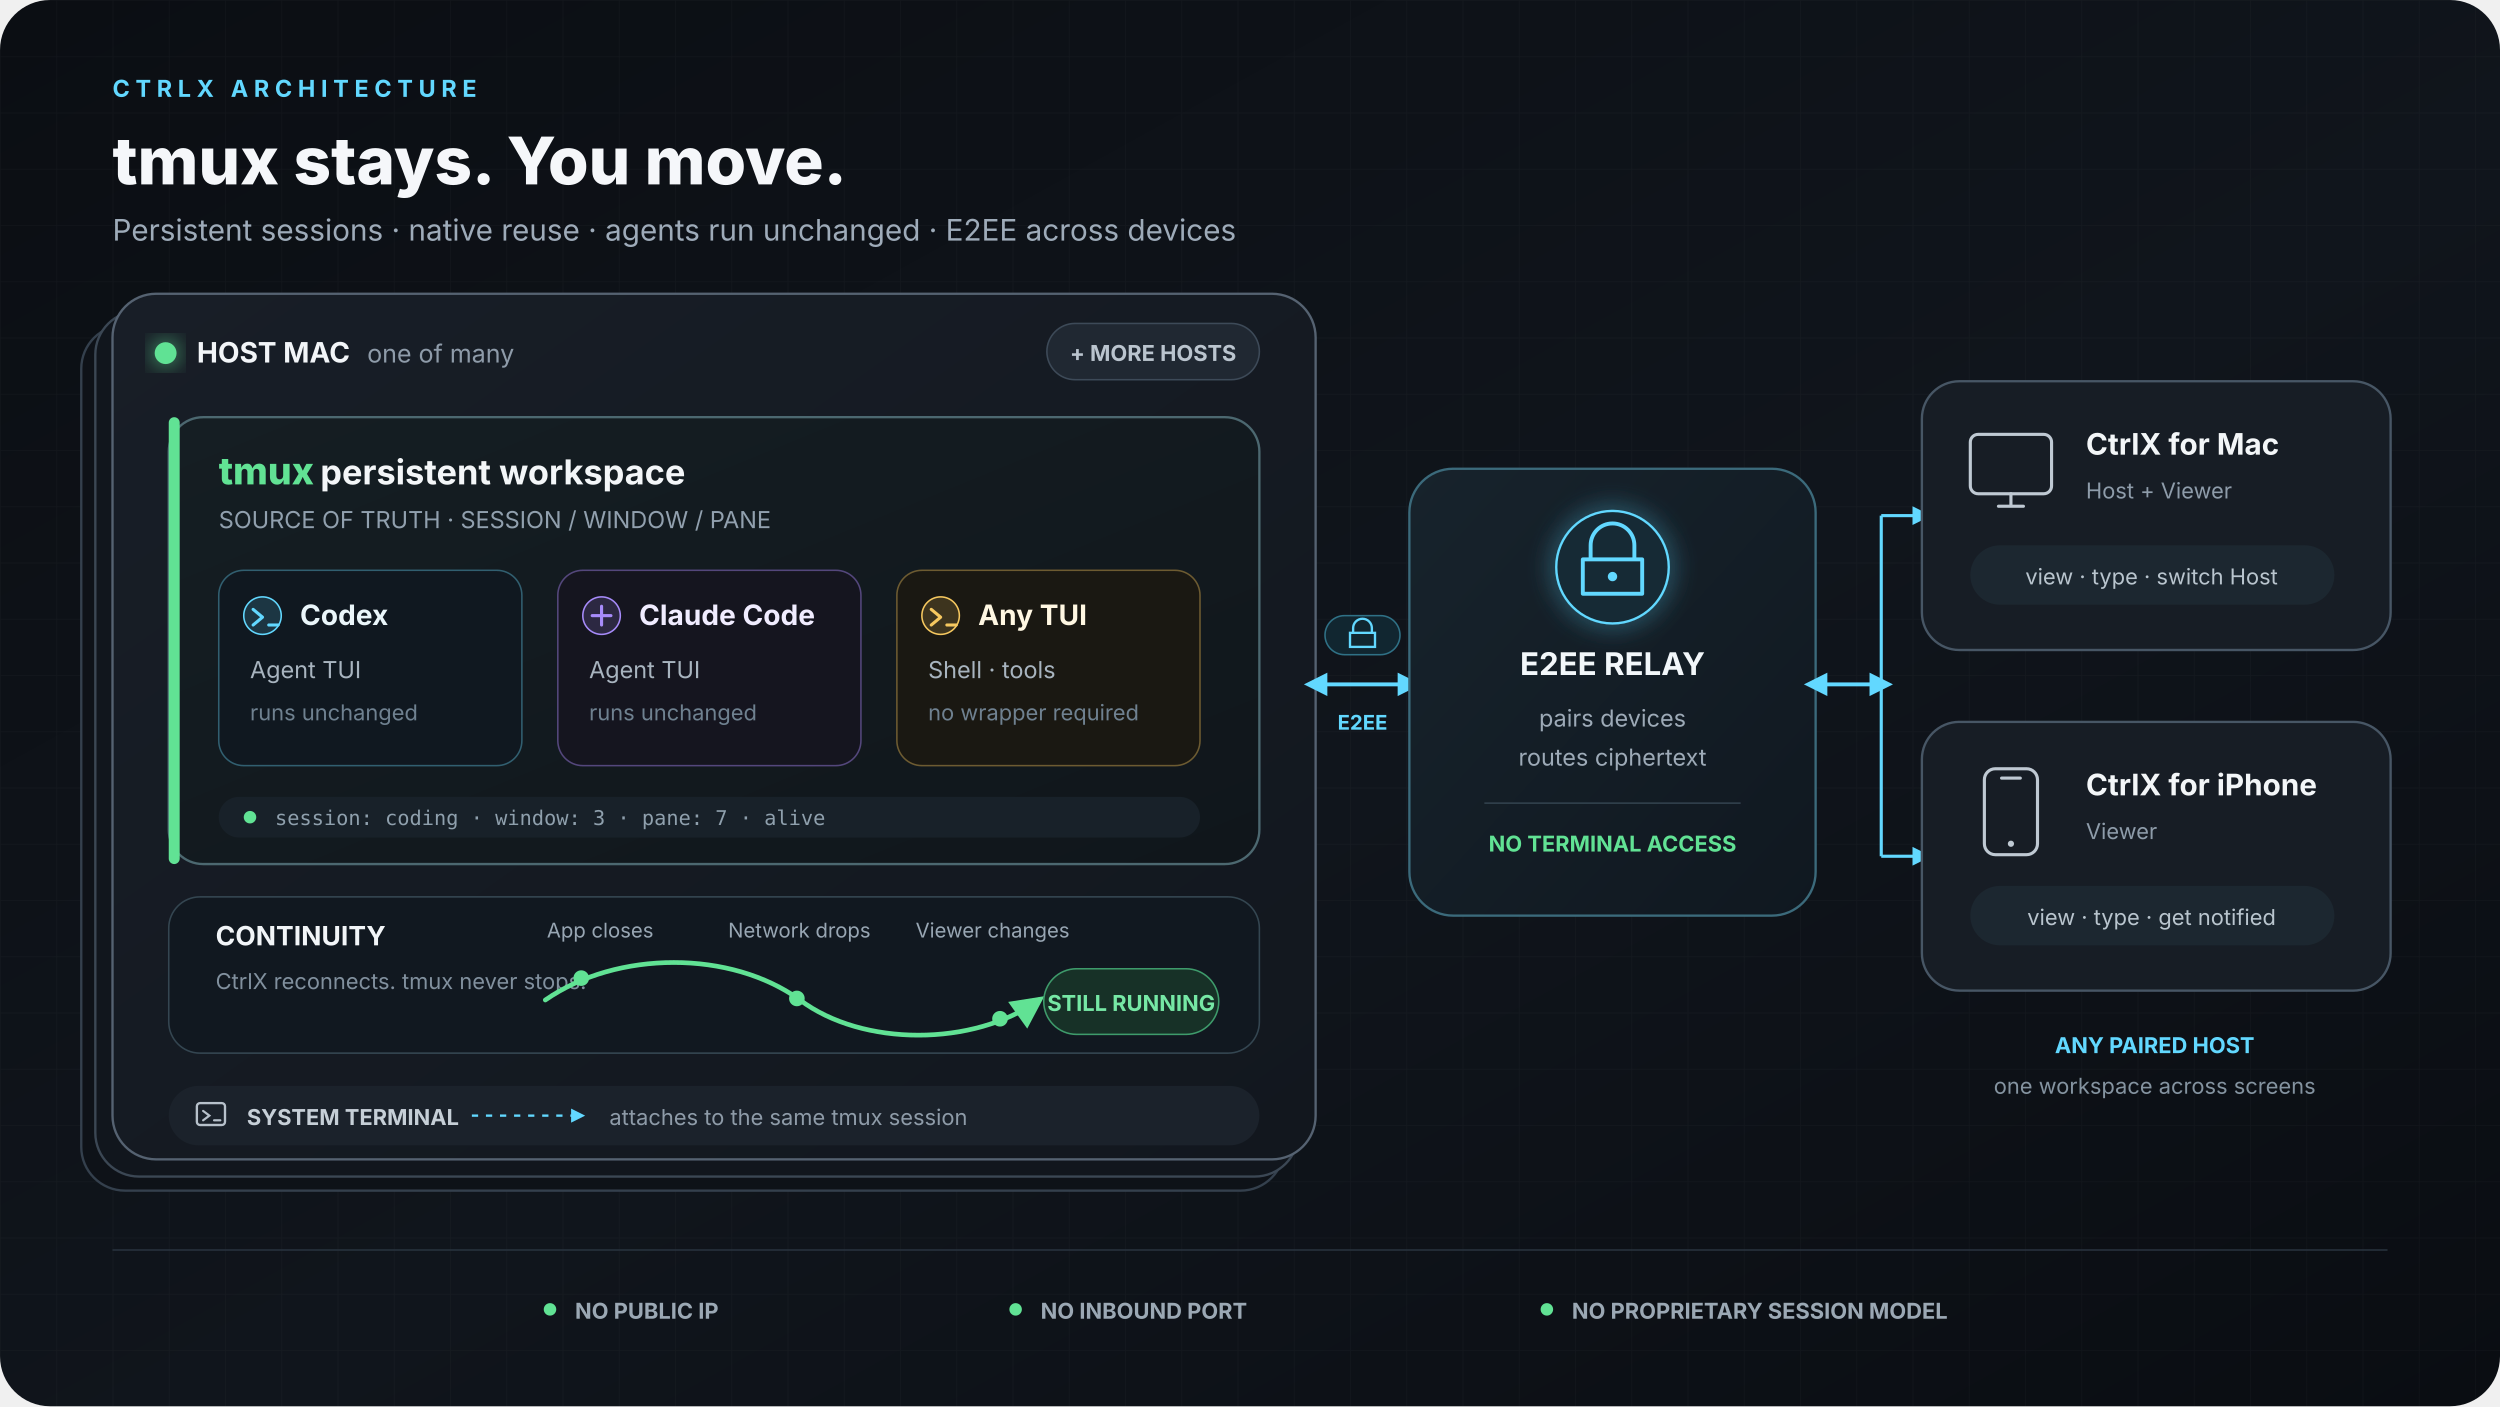
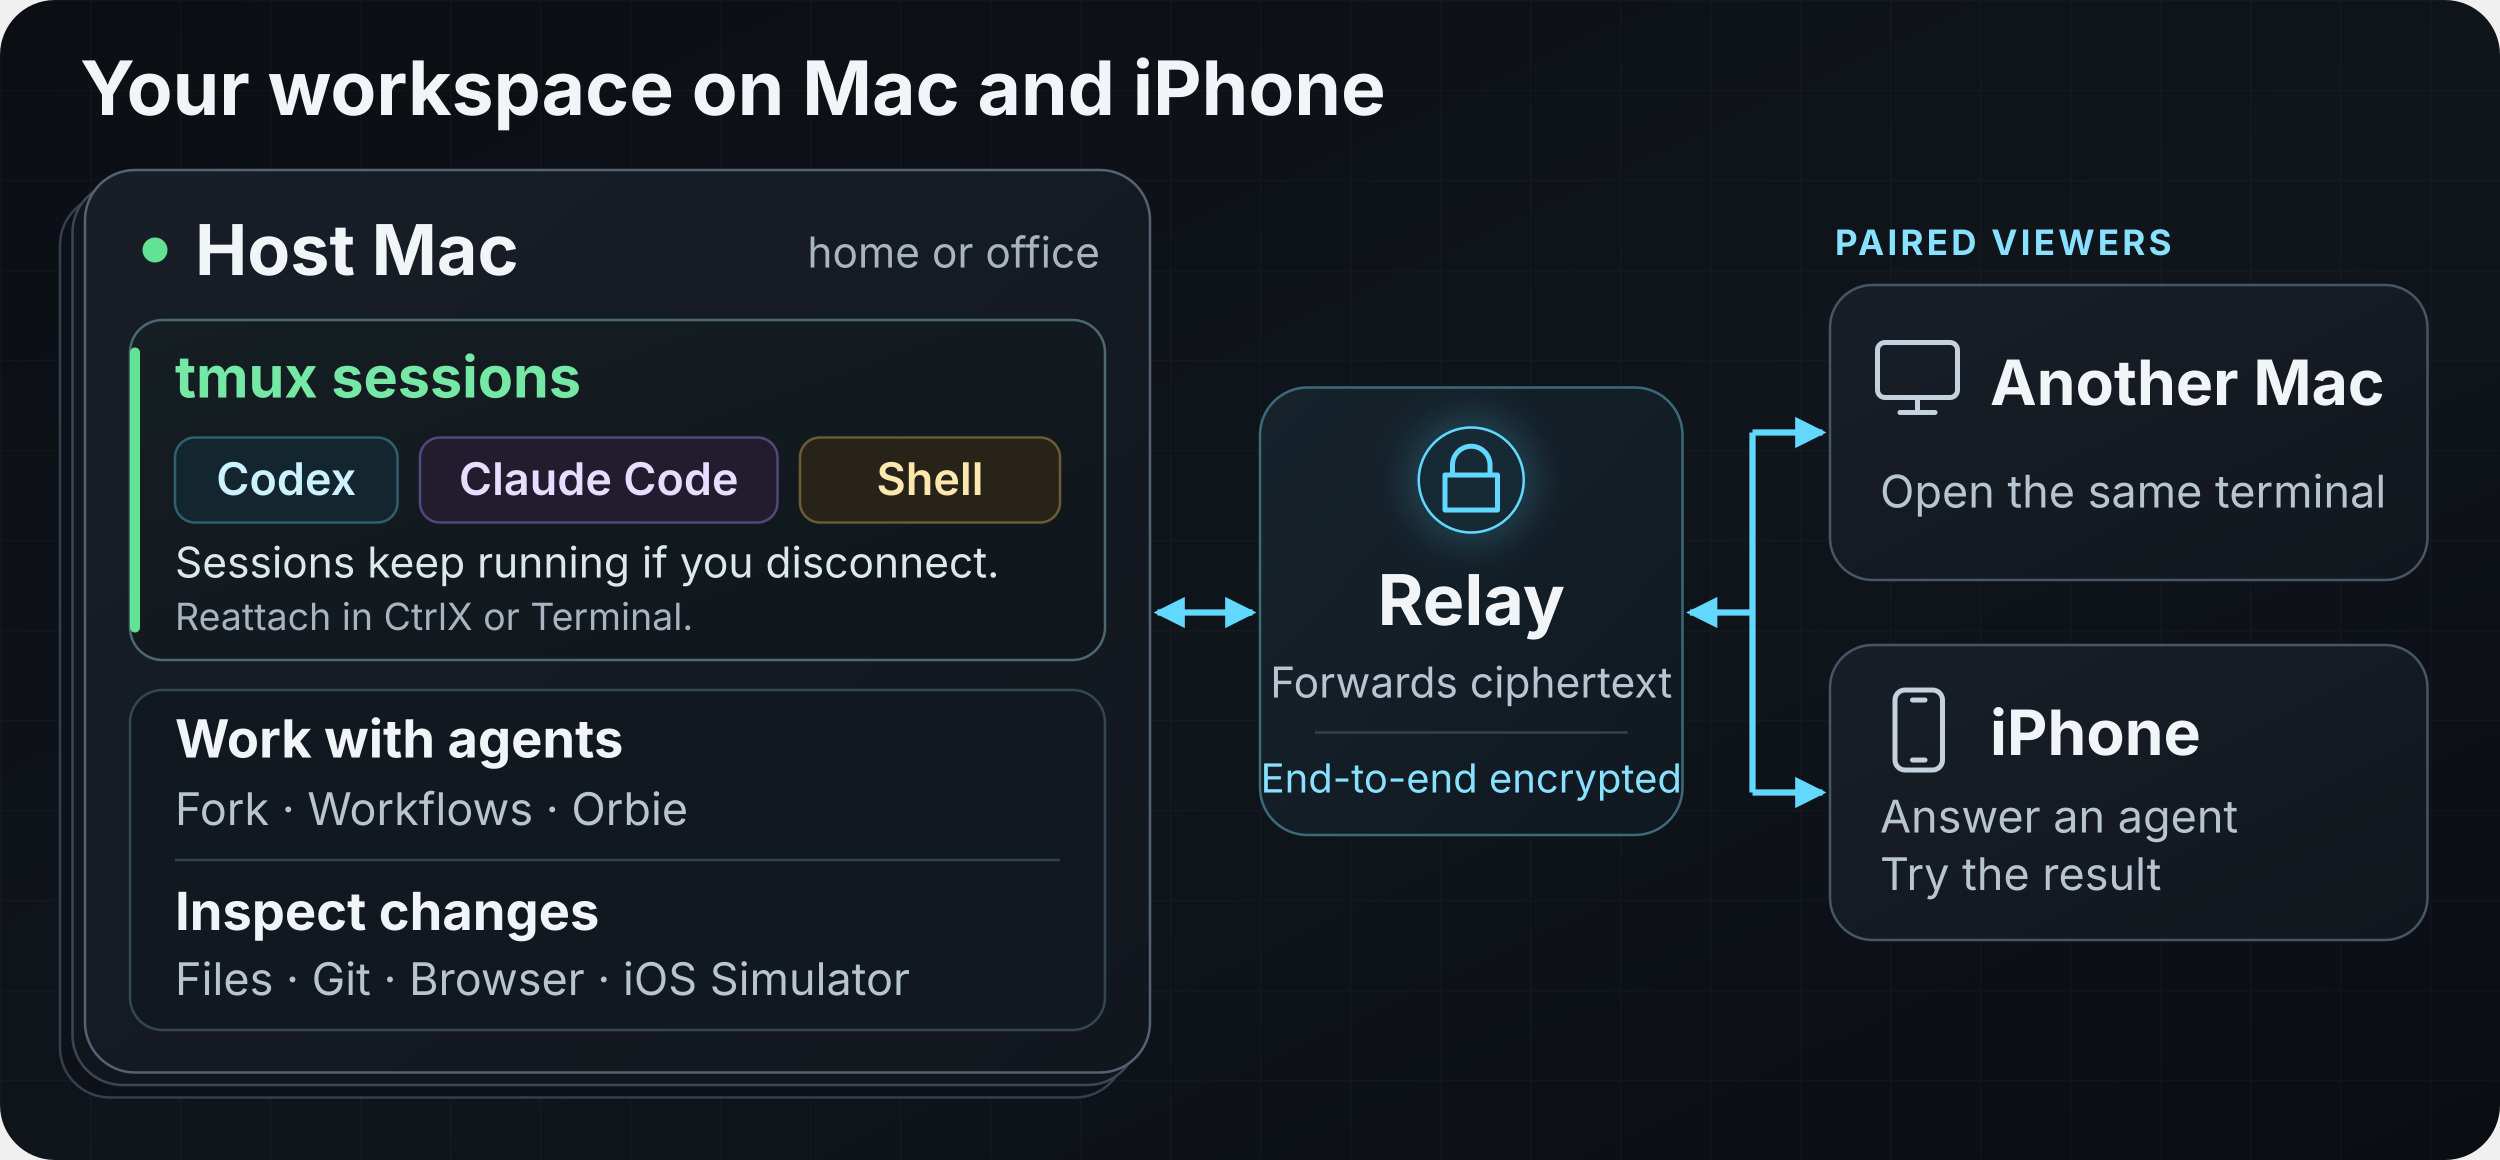
- <svg xmlns="http://www.w3.org/2000/svg" width="1600" height="900" viewBox="0 0 1600 900" role="img" aria-labelledby="title desc">
+ <svg xmlns="http://www.w3.org/2000/svg" width="1000" height="464" viewBox="0 0 1000 464" role="img" aria-labelledby="title desc">
  <defs>
    <linearGradient id="canvas" x1="0" y1="0" x2="1" y2="1">
      <stop offset="0" stop-color="#0B0E13" />
      <stop offset="0.55" stop-color="#10151C" />
      <stop offset="1" stop-color="#0A0D12" />
    </linearGradient>
    <linearGradient id="hostPanel" x1="0" y1="0" x2="1" y2="1">
      <stop offset="0" stop-color="#181E27" />
      <stop offset="1" stop-color="#12171E" />
    </linearGradient>
    <linearGradient id="tmuxPanel" x1="0" y1="0" x2="1" y2="1">
      <stop offset="0" stop-color="#151E23" />
      <stop offset="1" stop-color="#10161B" />
    </linearGradient>
    <linearGradient id="relayPanel" x1="0" y1="0" x2="1" y2="1">
      <stop offset="0" stop-color="#17232C" />
      <stop offset="1" stop-color="#101820" />
    </linearGradient>
    <pattern id="grid" width="36" height="36" patternUnits="userSpaceOnUse">
      <path d="M 36 0 L 0 0 0 36" fill="none" stroke="#FFFFFF" stroke-opacity="0.025" stroke-width="1" />
    </pattern>
    <filter id="softGlow" x="-40%" y="-40%" width="180%" height="180%">
      <feGaussianBlur stdDeviation="8" result="blur" />
      <feMerge>
        <feMergeNode in="blur" />
        <feMergeNode in="SourceGraphic" />
      </feMerge>
    </filter>
-     <marker id="arrowCyan" viewBox="0 0 10 10" refX="5" refY="5" markerWidth="6" markerHeight="6" orient="auto-start-reverse">
-       <path d="M 0 0 L 10 5 L 0 10 z" fill="#62D8FF" />
-     </marker>
-     <marker id="arrowGreen" viewBox="0 0 10 10" refX="8" refY="5" markerWidth="7" markerHeight="7" orient="auto">
-       <path d="M 0 0 L 10 5 L 0 10 z" fill="#61E294" />
+     <marker id="arrow" viewBox="0 0 8 8" refX="7" refY="4" markerWidth="5" markerHeight="5" orient="auto-start-reverse">
+       <path d="M0 0 8 4 0 8Z" fill="#62D8FF" />
    </marker>
  </defs>
-   <rect width="1600" height="900" rx="32" fill="url(#canvas)" />
-   <rect width="1600" height="900" rx="32" fill="url(#grid)" />
-   <g font-family="-apple-system, BlinkMacSystemFont, 'Segoe UI', sans-serif">
-     <text x="72" y="62" fill="#62D8FF" font-size="15" font-weight="700" letter-spacing="3.6">CTRLX ARCHITECTURE</text>
-     <text x="72" y="118" fill="#F5F7FA" font-size="42" font-weight="760">tmux stays. You move.</text>
-     <text x="72" y="154" fill="#9EABB9" font-size="19">Persistent sessions · native reuse · agents run unchanged · E2EE across devices</text>
-     <rect x="52" y="208" width="770" height="554" rx="28" fill="#0E1218" stroke="#34404D" stroke-width="1.5" />
-     <rect x="61" y="199" width="770" height="554" rx="28" fill="#11161D" stroke="#3B4754" stroke-width="1.5" />
-     <rect x="72" y="188" width="770" height="554" rx="28" fill="url(#hostPanel)" stroke="#556271" stroke-width="1.5" />
-     <circle cx="106" cy="226" r="7" fill="#61E294" filter="url(#softGlow)" />
-     <text x="126" y="232" fill="#F2F5F8" font-size="18" font-weight="700">HOST MAC</text>
-     <text x="235" y="232" fill="#8E9BA9" font-size="16">one of many</text>
-     <rect x="670" y="207" width="136" height="36" rx="18" fill="#202832" stroke="#3D4A58" />
-     <text x="738" y="231" text-anchor="middle" fill="#BAC4CE" font-size="14" font-weight="650">+ MORE HOSTS</text>
-     <rect x="108" y="267" width="698" height="286" rx="22" fill="url(#tmuxPanel)" stroke="#4C6870" stroke-width="1.5" />
-     <rect x="108" y="267" width="7" height="286" rx="3.5" fill="#61E294" />
-     <text x="140" y="310" fill="#61E294" font-size="24" font-weight="780">tmux</text>
-     <text x="205" y="310" fill="#F3F6F8" font-size="22" font-weight="680">persistent workspace</text>
-     <text x="140" y="338" fill="#91A0AE" font-size="15">SOURCE OF TRUTH · SESSION / WINDOW / PANE</text>
-     <g>
-       <rect x="140" y="365" width="194" height="125" rx="16" fill="#101820" stroke="#315F70" />
-       <circle cx="168" cy="394" r="12" fill="#62D8FF" fill-opacity="0.16" stroke="#62D8FF" />
-       <path d="M 162 390 L 168 395 L 162 400 M 172 400 H 178" fill="none" stroke="#62D8FF" stroke-width="2" stroke-linecap="round" stroke-linejoin="round" />
-       <text x="192" y="400" fill="#EAF6FA" font-size="18" font-weight="700">Codex</text>
-       <text x="160" y="434" fill="#A8B4BF" font-size="15">Agent TUI</text>
-       <text x="160" y="461" fill="#6F8190" font-size="14">runs unchanged</text>
+   <rect width="1000" height="464" rx="22" fill="url(#canvas)" />
+   <rect width="1000" height="464" rx="22" fill="url(#grid)" />
+   <g font-family="-apple-system, BlinkMacSystemFont, 'Segoe UI', sans-serif" fill="#F2F5F8">
+     <text x="32" y="46" font-size="30" font-weight="700">Your workspace on Mac and iPhone</text>
+     <rect x="24" y="78" width="426" height="361" rx="20" fill="#0E1218" stroke="#34404D" />
+     <rect x="29" y="73" width="426" height="361" rx="20" fill="#11161D" stroke="#3B4754" />
+     <rect x="34" y="68" width="426" height="361" rx="20" fill="url(#hostPanel)" stroke="#556271" />
+     <circle cx="62" cy="100" r="5" fill="#61E294" />
+     <text x="78" y="110" font-size="28" font-weight="700">Host Mac</text>
+     <text x="440" y="107" text-anchor="end" font-size="17" fill="#A8B4BF">home or office</text>
+     <rect x="52" y="128" width="390" height="136" rx="13" fill="url(#tmuxPanel)" stroke="#4C6870" />
+     <rect x="52" y="139" width="4" height="114" rx="2" fill="#61E294" />
+     <text x="70" y="159" font-size="23" font-weight="700" fill="#76E8A5">tmux sessions</text>
+     <rect x="70" y="175" width="89" height="34" rx="8" fill="#13252E" stroke="#315F70" />
+     <text x="114.5" y="198" text-anchor="middle" font-size="18" font-weight="600" fill="#CDF2FF">Codex</text>
+     <rect x="168" y="175" width="143" height="34" rx="8" fill="#211D2F" stroke="#54477C" />
+     <text x="239.5" y="198" text-anchor="middle" font-size="18" font-weight="600" fill="#E6DDFF">Claude Code</text>
+     <rect x="320" y="175" width="104" height="34" rx="8" fill="#272318" stroke="#6D5B31" />
+     <text x="372" y="198" text-anchor="middle" font-size="18" font-weight="600" fill="#FCE7AE">Shell</text>
+     <text x="70" y="231" font-size="17" fill="#DDE8EE">Sessions keep running if you disconnect.</text>
+     <text x="70" y="252" font-size="15" fill="#A8B4BF">Reattach in CtrlX or Terminal.</text>
+     <rect x="52" y="276" width="390" height="136" rx="13" fill="#111820" stroke="#344651" />
+     <text x="70" y="303" font-size="21" font-weight="650">Work with agents</text>
+     <text x="70" y="330" font-size="18" fill="#B8C5D0">Fork · Workflows · Orbie</text>
+     <path d="M70 344H424" stroke="#32424E" />
+     <text x="70" y="372" font-size="21" font-weight="650">Inspect changes</text>
+     <text x="70" y="398" font-size="18" fill="#B8C5D0">Files · Git · Browser · iOS Simulator</text>
+   </g>
+   <g transform="translate(0 24)" font-family="-apple-system, BlinkMacSystemFont, 'Segoe UI', sans-serif" fill="#F2F5F8">
+     <g fill="none" stroke="#62D8FF" stroke-width="2.5">
+       <path d="M463 221H501" marker-start="url(#arrow)" marker-end="url(#arrow)" />
+       <path d="M676 221H701" marker-start="url(#arrow)" />
+       <path d="M701 149V293" />
+       <path d="M701 149H729" marker-end="url(#arrow)" />
+       <path d="M701 293H729" marker-end="url(#arrow)" />
    </g>
-     <g>
-       <rect x="357" y="365" width="194" height="125" rx="16" fill="#15151F" stroke="#54477C" />
-       <circle cx="385" cy="394" r="12" fill="#A78BFA" fill-opacity="0.16" stroke="#A78BFA" />
-       <path d="M 379 394 H 391 M 385 388 V 400" fill="none" stroke="#A78BFA" stroke-width="2" stroke-linecap="round" />
-       <text x="409" y="400" fill="#F0ECFF" font-size="18" font-weight="700">Claude Code</text>
-       <text x="377" y="434" fill="#A8B4BF" font-size="15">Agent TUI</text>
-       <text x="377" y="461" fill="#6F8190" font-size="14">runs unchanged</text>
+     <rect x="504" y="131" width="169" height="179" rx="19" fill="url(#relayPanel)" stroke="#3B6A7B" />
+     <circle cx="588.5" cy="168" r="21" fill="#132B35" stroke="#62D8FF" filter="url(#softGlow)" />
+     <path d="M581 166V162a7.5 7.5 0 0 1 15 0v4 M578 166h21v14h-21z" fill="none" stroke="#62D8FF" stroke-width="2" stroke-linejoin="round" />
+     <text x="588.5" y="226" text-anchor="middle" font-size="28" font-weight="700">Relay</text>
+     <text x="588.5" y="255" text-anchor="middle" font-size="17" fill="#B8C5D0">Forwards ciphertext</text>
+     <path d="M526 269H651" stroke="#32424E" />
+     <text x="588.5" y="293" text-anchor="middle" font-size="16" fill="#88E2FF">End-to-end encrypted</text>
+     <text x="734" y="78" font-size="14" font-weight="650" letter-spacing="1.3" fill="#88E2FF">PAIRED VIEWERS</text>
+     <rect x="732" y="90" width="239" height="118" rx="17" fill="url(#hostPanel)" stroke="#475665" />
+     <g fill="none" stroke="#C5D2DD" stroke-width="2" stroke-linecap="round">
+       <rect x="751" y="113" width="32" height="22" rx="3" />
+       <path d="M767 135v6m-7 0h14" />
    </g>
-     <g>
-       <rect x="574" y="365" width="194" height="125" rx="16" fill="#1A1812" stroke="#6D5B31" />
-       <circle cx="602" cy="394" r="12" fill="#F6C85F" fill-opacity="0.16" stroke="#F6C85F" />
-       <path d="M 596 390 L 602 395 L 596 400 M 606 400 H 612" fill="none" stroke="#F6C85F" stroke-width="2" stroke-linecap="round" stroke-linejoin="round" />
-       <text x="626" y="400" fill="#FFF7E2" font-size="18" font-weight="700">Any TUI</text>
-       <text x="594" y="434" fill="#A8B4BF" font-size="15">Shell · tools</text>
-       <text x="594" y="461" fill="#6F8190" font-size="14">no wrapper required</text>
+     <text x="796" y="138" font-size="25" font-weight="700">Another Mac</text>
+     <text x="752" y="179" font-size="18" fill="#B8C5D0">Open the same terminal</text>
+     <rect x="732" y="234" width="239" height="118" rx="17" fill="url(#hostPanel)" stroke="#475665" />
+     <g fill="none" stroke="#C5D2DD" stroke-width="2" stroke-linecap="round">
+       <rect x="758" y="252" width="19" height="32" rx="4" />
+       <path d="M765 256h5m-5 24h5" />
    </g>
-     <rect x="140" y="510" width="628" height="26" rx="13" fill="#182129" />
-     <circle cx="160" cy="523" r="4" fill="#61E294" />
-     <text x="176" y="528" fill="#8FA0AD" font-size="13" font-family="SFMono-Regular, Menlo, monospace">session: coding  ·  window: 3  ·  pane: 7  ·  alive</text>
-     <rect x="108" y="574" width="698" height="100" rx="20" fill="#111820" stroke="#344651" />
-     <text x="138" y="605" fill="#F2F5F8" font-size="17" font-weight="700">CONTINUITY</text>
-     <text x="138" y="633" fill="#81909E" font-size="14">CtrlX reconnects. tmux never stops.</text>
-     <text x="350" y="600" fill="#98A6B3" font-size="13">App closes</text>
-     <text x="466" y="600" fill="#98A6B3" font-size="13">Network drops</text>
-     <text x="586" y="600" fill="#98A6B3" font-size="13">Viewer changes</text>
-     <path d="M 349 640 C 395 608, 468 608, 512 640 C 552 670, 623 670, 665 640" fill="none" stroke="#61E294" stroke-width="3" stroke-linecap="round" marker-end="url(#arrowGreen)" />
-     <circle cx="372" cy="626" r="5" fill="#61E294" />
-     <circle cx="510" cy="639" r="5" fill="#61E294" />
-     <circle cx="640" cy="652" r="5" fill="#61E294" />
-     <rect x="668" y="620" width="112" height="42" rx="21" fill="#173127" stroke="#3E9B6B" />
-     <text x="724" y="647" text-anchor="middle" fill="#76E8A5" font-size="14" font-weight="750">STILL RUNNING</text>
-     <rect x="108" y="695" width="698" height="38" rx="19" fill="#1B222B" />
-     <rect x="126" y="706" width="18" height="14" rx="2" fill="none" stroke="#B7C1CB" stroke-width="1.5" />
-     <path d="M 130 711 L 134 714 L 130 717 M 137 717 H 141" fill="none" stroke="#B7C1CB" stroke-width="1.4" stroke-linecap="round" />
-     <text x="158" y="720" fill="#C6CFD7" font-size="14" font-weight="650">SYSTEM TERMINAL</text>
-     <path d="M 302 714 H 370" stroke="#62D8FF" stroke-width="1.5" stroke-dasharray="4 5" marker-end="url(#arrowCyan)" />
-     <text x="390" y="720" fill="#8E9BA8" font-size="14">attaches to the same tmux session</text>
-     <line x1="842" y1="438" x2="902" y2="438" stroke="#62D8FF" stroke-width="2.5" marker-start="url(#arrowCyan)" marker-end="url(#arrowCyan)" />
-     <rect x="848" y="394" width="48" height="25" rx="12.5" fill="#112630" stroke="#2F7186" />
-     <path d="M 866 405 V 402 A 6 6 0 0 1 878 402 V 405 M 864 405 H 880 V 414 H 864 Z" fill="none" stroke="#62D8FF" stroke-width="1.5" />
-     <text x="872" y="467" text-anchor="middle" fill="#62D8FF" font-size="13" font-weight="700">E2EE</text>
-     <rect x="902" y="300" width="260" height="286" rx="28" fill="url(#relayPanel)" stroke="#3B6A7B" stroke-width="1.5" />
-     <circle cx="1032" cy="363" r="36" fill="#132B35" stroke="#62D8FF" stroke-width="1.5" filter="url(#softGlow)" />
-     <path d="M 1018 358 V 349 A 14 14 0 0 1 1046 349 V 358 M 1013 358 H 1051 V 380 H 1013 Z" fill="none" stroke="#62D8FF" stroke-width="2.5" stroke-linejoin="round" />
-     <circle cx="1032" cy="369" r="3" fill="#62D8FF" />
-     <text x="1032" y="432" text-anchor="middle" fill="#F2F7FA" font-size="20" font-weight="750">E2EE RELAY</text>
-     <text x="1032" y="465" text-anchor="middle" fill="#9DAAB7" font-size="15">pairs devices</text>
-     <text x="1032" y="490" text-anchor="middle" fill="#9DAAB7" font-size="15">routes ciphertext</text>
-     <line x1="950" y1="514" x2="1114" y2="514" stroke="#32424E" />
-     <text x="1032" y="545" text-anchor="middle" fill="#61E294" font-size="14" font-weight="700">NO TERMINAL ACCESS</text>
-     <line x1="1162" y1="438" x2="1204" y2="438" stroke="#62D8FF" stroke-width="2.5" marker-start="url(#arrowCyan)" marker-end="url(#arrowCyan)" />
-     <line x1="1204" y1="330" x2="1204" y2="548" stroke="#62D8FF" stroke-width="2" />
-     <line x1="1204" y1="330" x2="1230" y2="330" stroke="#62D8FF" stroke-width="2" marker-end="url(#arrowCyan)" />
-     <line x1="1204" y1="548" x2="1230" y2="548" stroke="#62D8FF" stroke-width="2" marker-end="url(#arrowCyan)" />
-     <rect x="1230" y="244" width="300" height="172" rx="24" fill="#171D25" stroke="#475665" stroke-width="1.5" />
-     <rect x="1261" y="278" width="52" height="38" rx="5" fill="none" stroke="#BFC9D3" stroke-width="2" />
-     <path d="M 1279 324 H 1295 M 1287 316 V 324" stroke="#BFC9D3" stroke-width="2" stroke-linecap="round" />
-     <text x="1335" y="291" fill="#F3F6F8" font-size="19" font-weight="720">CtrlX for Mac</text>
-     <text x="1335" y="319" fill="#8E9CAA" font-size="14">Host + Viewer</text>
-     <rect x="1261" y="349" width="233" height="38" rx="19" fill="#1C2730" />
-     <text x="1377" y="374" text-anchor="middle" fill="#B9C5CE" font-size="14">view · type · switch Host</text>
-     <rect x="1230" y="462" width="300" height="172" rx="24" fill="#171D25" stroke="#475665" stroke-width="1.5" />
-     <rect x="1270" y="492" width="34" height="55" rx="7" fill="none" stroke="#BFC9D3" stroke-width="2" />
-     <line x1="1281" y1="498" x2="1293" y2="498" stroke="#BFC9D3" stroke-width="2" stroke-linecap="round" />
-     <circle cx="1287" cy="540" r="2" fill="#BFC9D3" />
-     <text x="1335" y="509" fill="#F3F6F8" font-size="19" font-weight="720">CtrlX for iPhone</text>
-     <text x="1335" y="537" fill="#8E9CAA" font-size="14">Viewer</text>
-     <rect x="1261" y="567" width="233" height="38" rx="19" fill="#1C2730" />
-     <text x="1377" y="592" text-anchor="middle" fill="#B9C5CE" font-size="14">view · type · get notified</text>
-     <text x="1379" y="674" text-anchor="middle" fill="#62D8FF" font-size="14" font-weight="700">ANY PAIRED HOST</text>
-     <text x="1379" y="700" text-anchor="middle" fill="#8493A0" font-size="14">one workspace across screens</text>
-     <line x1="72" y1="800" x2="1528" y2="800" stroke="#27323D" />
-     <circle cx="352" cy="838" r="4" fill="#61E294" />
-     <text x="368" y="844" fill="#9BA8B4" font-size="14" font-weight="650">NO PUBLIC IP</text>
-     <circle cx="650" cy="838" r="4" fill="#61E294" />
-     <text x="666" y="844" fill="#9BA8B4" font-size="14" font-weight="650">NO INBOUND PORT</text>
-     <circle cx="990" cy="838" r="4" fill="#61E294" />
-     <text x="1006" y="844" fill="#9BA8B4" font-size="14" font-weight="650">NO PROPRIETARY SESSION MODEL</text>
+     <text x="796" y="278" font-size="25" font-weight="700">iPhone</text>
+     <text x="752" y="309" font-size="18" fill="#B8C5D0">Answer an agent</text>
+     <text x="752" y="332" font-size="18" fill="#B8C5D0">Try the result</text>
  </g>
</svg>
